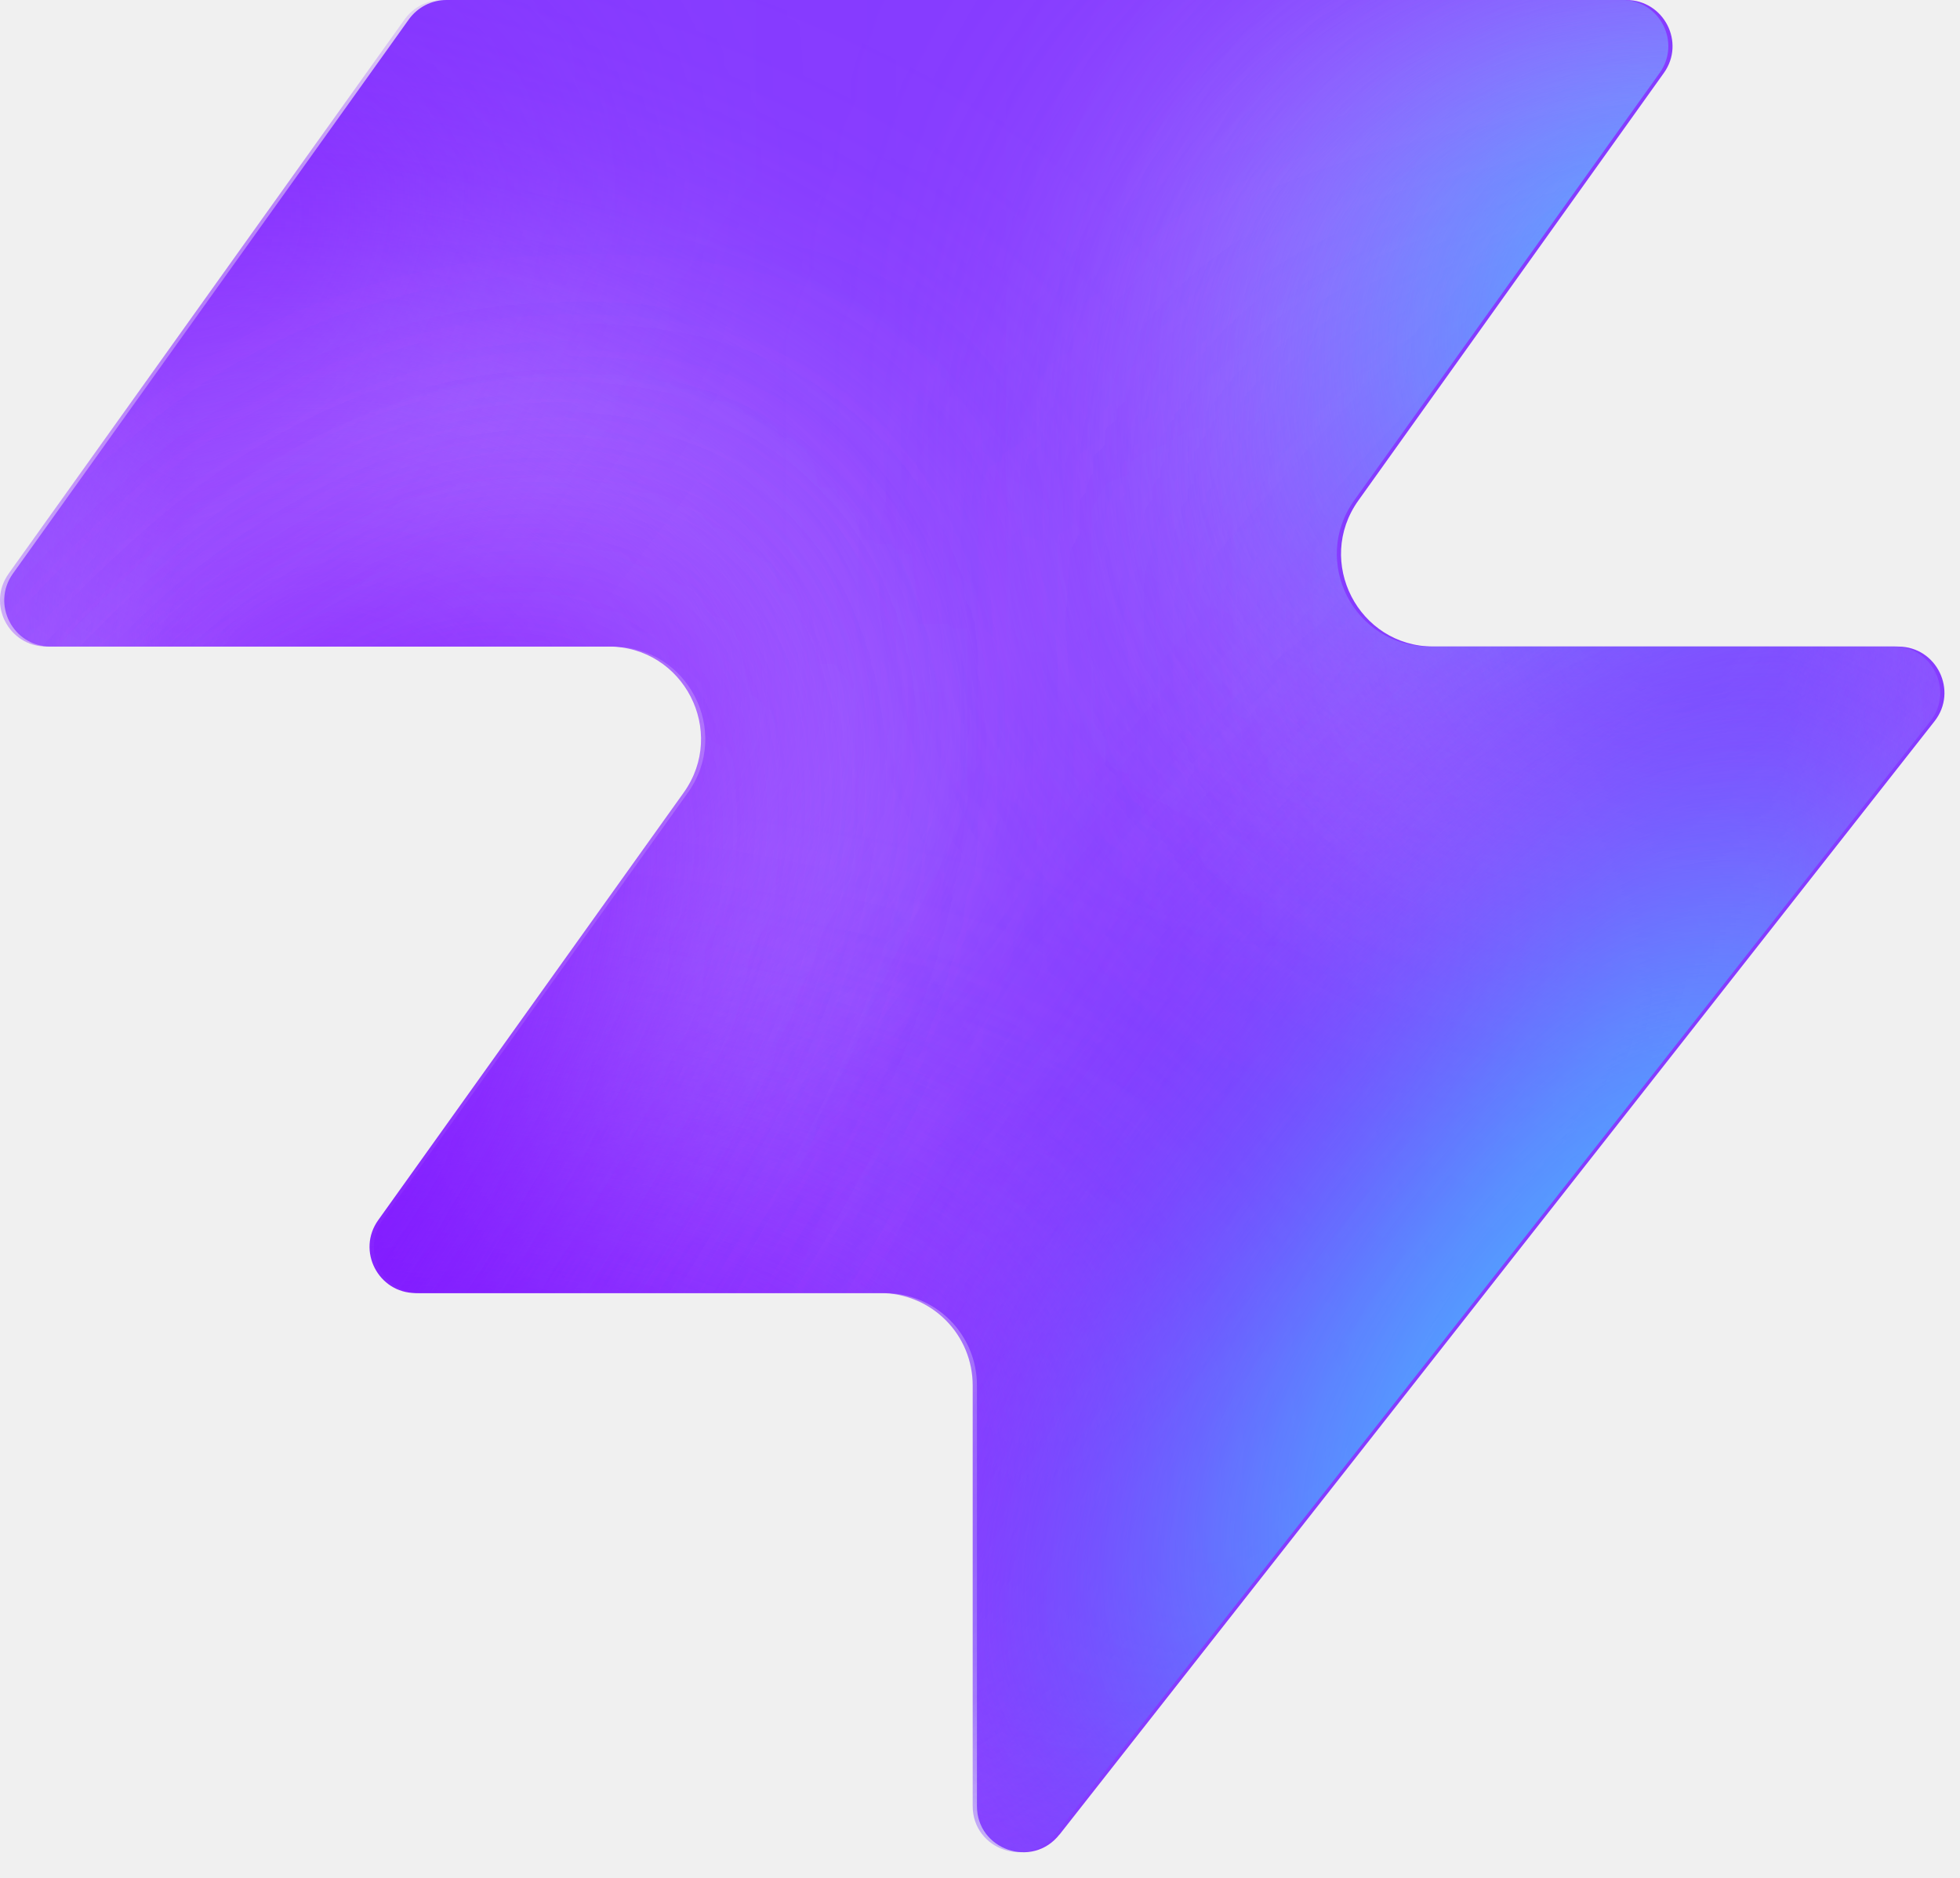
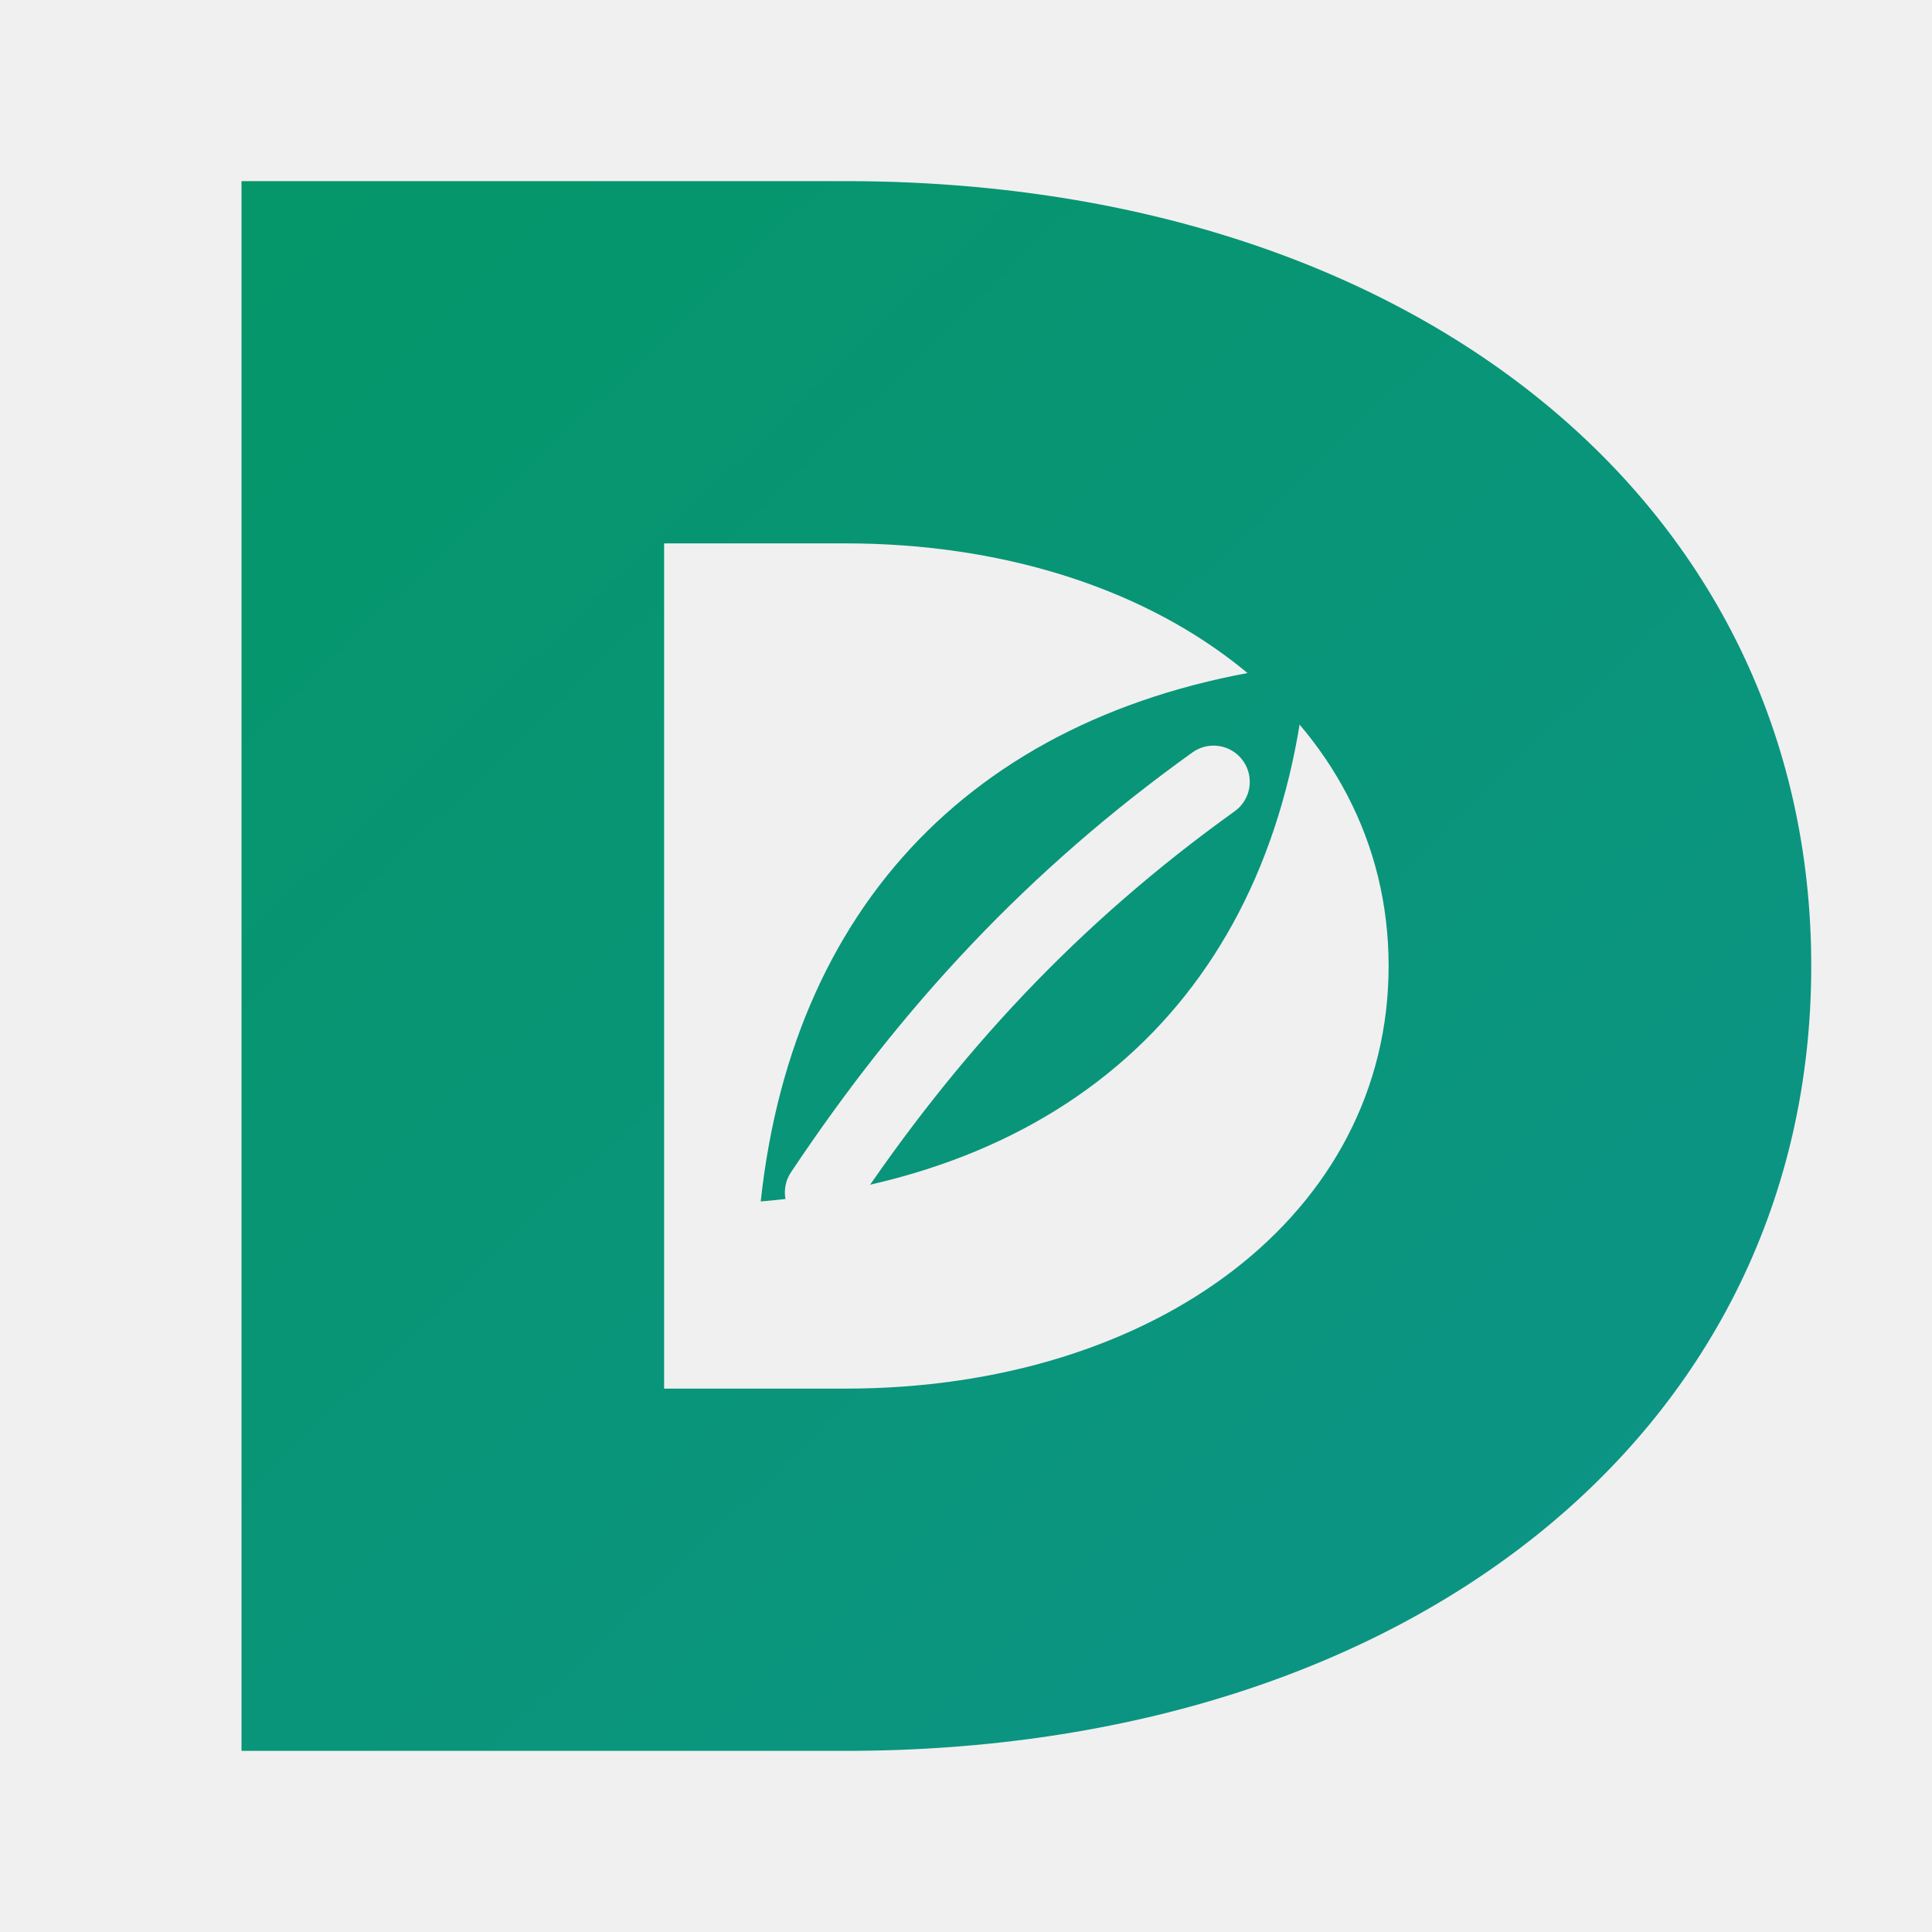
- <svg xmlns="http://www.w3.org/2000/svg" width="48" height="46" fill="none" viewBox="0 0 48 46">
-   <path fill="#863bff" d="M25.946 44.938c-.664.845-2.021.375-2.021-.698V33.937a2.26 2.26 0 0 0-2.262-2.262H10.287c-.92 0-1.456-1.04-.92-1.788l7.48-10.471c1.07-1.497 0-3.578-1.842-3.578H1.237c-.92 0-1.456-1.04-.92-1.788L10.013.474c.214-.297.556-.474.92-.474h28.894c.92 0 1.456 1.04.92 1.788l-7.48 10.471c-1.07 1.498 0 3.579 1.842 3.579h11.377c.943 0 1.473 1.088.89 1.83L25.947 44.94z" style="fill:#863bff;fill:color(display-p3 .525 .23 1);fill-opacity:1" />
-   <mask id="a" width="48" height="46" x="0" y="0" maskUnits="userSpaceOnUse" style="mask-type:alpha">
-     <path fill="#000" d="M25.842 44.938c-.664.844-2.021.375-2.021-.698V33.937a2.26 2.26 0 0 0-2.262-2.262H10.183c-.92 0-1.456-1.04-.92-1.788l7.48-10.471c1.07-1.498 0-3.579-1.842-3.579H1.133c-.92 0-1.456-1.04-.92-1.787L9.91.473c.214-.297.556-.474.92-.474h28.894c.92 0 1.456 1.04.92 1.788l-7.48 10.471c-1.07 1.498 0 3.578 1.842 3.578h11.377c.943 0 1.473 1.088.89 1.832L25.843 44.94z" style="fill:#000;fill-opacity:1" />
-   </mask>
-   <g mask="url(#a)">
-     <g filter="url(#b)">
-       <ellipse cx="5.508" cy="14.704" fill="#ede6ff" rx="5.508" ry="14.704" style="fill:#ede6ff;fill:color(display-p3 .927 .903 1);fill-opacity:1" transform="matrix(.00324 1 1 -.00324 -4.47 31.516)" />
-     </g>
-     <g filter="url(#c)">
-       <ellipse cx="10.399" cy="29.851" fill="#ede6ff" rx="10.399" ry="29.851" style="fill:#ede6ff;fill:color(display-p3 .927 .903 1);fill-opacity:1" transform="matrix(.00324 1 1 -.00324 -39.328 7.883)" />
-     </g>
-     <g filter="url(#d)">
-       <ellipse cx="5.508" cy="30.487" fill="#7e14ff" rx="5.508" ry="30.487" style="fill:#7e14ff;fill:color(display-p3 .492 .077 1);fill-opacity:1" transform="rotate(89.814 -25.913 -14.639)scale(1 -1)" />
-     </g>
-     <g filter="url(#e)">
-       <ellipse cx="5.508" cy="30.599" fill="#7e14ff" rx="5.508" ry="30.599" style="fill:#7e14ff;fill:color(display-p3 .492 .077 1);fill-opacity:1" transform="rotate(89.814 -32.644 -3.334)scale(1 -1)" />
-     </g>
-     <g filter="url(#f)">
-       <ellipse cx="5.508" cy="30.599" fill="#7e14ff" rx="5.508" ry="30.599" style="fill:#7e14ff;fill:color(display-p3 .492 .077 1);fill-opacity:1" transform="matrix(.00324 1 1 -.00324 -34.34 30.47)" />
-     </g>
-     <g filter="url(#g)">
-       <ellipse cx="14.072" cy="22.078" fill="#ede6ff" rx="14.072" ry="22.078" style="fill:#ede6ff;fill:color(display-p3 .927 .903 1);fill-opacity:1" transform="rotate(93.35 24.506 48.493)scale(-1 1)" />
-     </g>
-     <g filter="url(#h)">
-       <ellipse cx="3.47" cy="21.501" fill="#7e14ff" rx="3.47" ry="21.501" style="fill:#7e14ff;fill:color(display-p3 .492 .077 1);fill-opacity:1" transform="rotate(89.009 28.708 47.59)scale(-1 1)" />
-     </g>
-     <g filter="url(#i)">
-       <ellipse cx="3.47" cy="21.501" fill="#7e14ff" rx="3.47" ry="21.501" style="fill:#7e14ff;fill:color(display-p3 .492 .077 1);fill-opacity:1" transform="rotate(89.009 28.708 47.59)scale(-1 1)" />
-     </g>
-     <g filter="url(#j)">
-       <ellipse cx=".387" cy="8.972" fill="#7e14ff" rx="4.407" ry="29.108" style="fill:#7e14ff;fill:color(display-p3 .492 .077 1);fill-opacity:1" transform="rotate(39.51 .387 8.972)" />
-     </g>
-     <g filter="url(#k)">
-       <ellipse cx="47.523" cy="-6.092" fill="#7e14ff" rx="4.407" ry="29.108" style="fill:#7e14ff;fill:color(display-p3 .492 .077 1);fill-opacity:1" transform="rotate(37.892 47.523 -6.092)" />
-     </g>
-     <g filter="url(#l)">
-       <ellipse cx="41.412" cy="6.333" fill="#47bfff" rx="5.971" ry="9.665" style="fill:#47bfff;fill:color(display-p3 .28 .748 1);fill-opacity:1" transform="rotate(37.892 41.412 6.333)" />
-     </g>
-     <g filter="url(#m)">
-       <ellipse cx="-1.879" cy="38.332" fill="#7e14ff" rx="4.407" ry="29.108" style="fill:#7e14ff;fill:color(display-p3 .492 .077 1);fill-opacity:1" transform="rotate(37.892 -1.88 38.332)" />
-     </g>
-     <g filter="url(#n)">
-       <ellipse cx="-1.879" cy="38.332" fill="#7e14ff" rx="4.407" ry="29.108" style="fill:#7e14ff;fill:color(display-p3 .492 .077 1);fill-opacity:1" transform="rotate(37.892 -1.88 38.332)" />
-     </g>
-     <g filter="url(#o)">
-       <ellipse cx="35.651" cy="29.907" fill="#7e14ff" rx="4.407" ry="29.108" style="fill:#7e14ff;fill:color(display-p3 .492 .077 1);fill-opacity:1" transform="rotate(37.892 35.651 29.907)" />
-     </g>
-     <g filter="url(#p)">
-       <ellipse cx="38.418" cy="32.4" fill="#47bfff" rx="5.971" ry="15.297" style="fill:#47bfff;fill:color(display-p3 .28 .748 1);fill-opacity:1" transform="rotate(37.892 38.418 32.4)" />
-     </g>
-   </g>
+ <svg xmlns="http://www.w3.org/2000/svg" viewBox="0 0 64 64" fill="none">
  <defs>
-     <filter id="b" width="60.045" height="41.654" x="-19.77" y="16.149" color-interpolation-filters="sRGB" filterUnits="userSpaceOnUse">
-       <feFlood flood-opacity="0" result="BackgroundImageFix" />
-       <feBlend in="SourceGraphic" in2="BackgroundImageFix" result="shape" />
-       <feGaussianBlur result="effect1_foregroundBlur_2002_17158" stdDeviation="7.659" />
-     </filter>
-     <filter id="c" width="90.34" height="51.437" x="-54.613" y="-7.533" color-interpolation-filters="sRGB" filterUnits="userSpaceOnUse">
-       <feFlood flood-opacity="0" result="BackgroundImageFix" />
-       <feBlend in="SourceGraphic" in2="BackgroundImageFix" result="shape" />
-       <feGaussianBlur result="effect1_foregroundBlur_2002_17158" stdDeviation="7.659" />
-     </filter>
-     <filter id="d" width="79.355" height="29.4" x="-49.64" y="2.03" color-interpolation-filters="sRGB" filterUnits="userSpaceOnUse">
-       <feFlood flood-opacity="0" result="BackgroundImageFix" />
-       <feBlend in="SourceGraphic" in2="BackgroundImageFix" result="shape" />
-       <feGaussianBlur result="effect1_foregroundBlur_2002_17158" stdDeviation="4.596" />
-     </filter>
-     <filter id="e" width="79.579" height="29.4" x="-45.045" y="20.029" color-interpolation-filters="sRGB" filterUnits="userSpaceOnUse">
-       <feFlood flood-opacity="0" result="BackgroundImageFix" />
-       <feBlend in="SourceGraphic" in2="BackgroundImageFix" result="shape" />
-       <feGaussianBlur result="effect1_foregroundBlur_2002_17158" stdDeviation="4.596" />
-     </filter>
-     <filter id="f" width="79.579" height="29.4" x="-43.513" y="21.178" color-interpolation-filters="sRGB" filterUnits="userSpaceOnUse">
-       <feFlood flood-opacity="0" result="BackgroundImageFix" />
-       <feBlend in="SourceGraphic" in2="BackgroundImageFix" result="shape" />
-       <feGaussianBlur result="effect1_foregroundBlur_2002_17158" stdDeviation="4.596" />
-     </filter>
-     <filter id="g" width="74.749" height="58.852" x="15.756" y="-17.901" color-interpolation-filters="sRGB" filterUnits="userSpaceOnUse">
-       <feFlood flood-opacity="0" result="BackgroundImageFix" />
-       <feBlend in="SourceGraphic" in2="BackgroundImageFix" result="shape" />
-       <feGaussianBlur result="effect1_foregroundBlur_2002_17158" stdDeviation="7.659" />
-     </filter>
-     <filter id="h" width="61.377" height="25.362" x="23.548" y="2.284" color-interpolation-filters="sRGB" filterUnits="userSpaceOnUse">
-       <feFlood flood-opacity="0" result="BackgroundImageFix" />
-       <feBlend in="SourceGraphic" in2="BackgroundImageFix" result="shape" />
-       <feGaussianBlur result="effect1_foregroundBlur_2002_17158" stdDeviation="4.596" />
-     </filter>
-     <filter id="i" width="61.377" height="25.362" x="23.548" y="2.284" color-interpolation-filters="sRGB" filterUnits="userSpaceOnUse">
-       <feFlood flood-opacity="0" result="BackgroundImageFix" />
-       <feBlend in="SourceGraphic" in2="BackgroundImageFix" result="shape" />
-       <feGaussianBlur result="effect1_foregroundBlur_2002_17158" stdDeviation="4.596" />
-     </filter>
-     <filter id="j" width="56.045" height="63.649" x="-27.636" y="-22.853" color-interpolation-filters="sRGB" filterUnits="userSpaceOnUse">
-       <feFlood flood-opacity="0" result="BackgroundImageFix" />
-       <feBlend in="SourceGraphic" in2="BackgroundImageFix" result="shape" />
-       <feGaussianBlur result="effect1_foregroundBlur_2002_17158" stdDeviation="4.596" />
-     </filter>
-     <filter id="k" width="54.814" height="64.646" x="20.116" y="-38.415" color-interpolation-filters="sRGB" filterUnits="userSpaceOnUse">
-       <feFlood flood-opacity="0" result="BackgroundImageFix" />
-       <feBlend in="SourceGraphic" in2="BackgroundImageFix" result="shape" />
-       <feGaussianBlur result="effect1_foregroundBlur_2002_17158" stdDeviation="4.596" />
-     </filter>
-     <filter id="l" width="33.541" height="35.313" x="24.641" y="-11.323" color-interpolation-filters="sRGB" filterUnits="userSpaceOnUse">
-       <feFlood flood-opacity="0" result="BackgroundImageFix" />
-       <feBlend in="SourceGraphic" in2="BackgroundImageFix" result="shape" />
-       <feGaussianBlur result="effect1_foregroundBlur_2002_17158" stdDeviation="4.596" />
-     </filter>
-     <filter id="m" width="54.814" height="64.646" x="-29.286" y="6.009" color-interpolation-filters="sRGB" filterUnits="userSpaceOnUse">
-       <feFlood flood-opacity="0" result="BackgroundImageFix" />
-       <feBlend in="SourceGraphic" in2="BackgroundImageFix" result="shape" />
-       <feGaussianBlur result="effect1_foregroundBlur_2002_17158" stdDeviation="4.596" />
-     </filter>
-     <filter id="n" width="54.814" height="64.646" x="-29.286" y="6.009" color-interpolation-filters="sRGB" filterUnits="userSpaceOnUse">
-       <feFlood flood-opacity="0" result="BackgroundImageFix" />
-       <feBlend in="SourceGraphic" in2="BackgroundImageFix" result="shape" />
-       <feGaussianBlur result="effect1_foregroundBlur_2002_17158" stdDeviation="4.596" />
-     </filter>
-     <filter id="o" width="54.814" height="64.646" x="8.244" y="-2.416" color-interpolation-filters="sRGB" filterUnits="userSpaceOnUse">
-       <feFlood flood-opacity="0" result="BackgroundImageFix" />
-       <feBlend in="SourceGraphic" in2="BackgroundImageFix" result="shape" />
-       <feGaussianBlur result="effect1_foregroundBlur_2002_17158" stdDeviation="4.596" />
-     </filter>
-     <filter id="p" width="39.409" height="43.623" x="18.713" y="10.588" color-interpolation-filters="sRGB" filterUnits="userSpaceOnUse">
-       <feFlood flood-opacity="0" result="BackgroundImageFix" />
-       <feBlend in="SourceGraphic" in2="BackgroundImageFix" result="shape" />
-       <feGaussianBlur result="effect1_foregroundBlur_2002_17158" stdDeviation="4.596" />
-     </filter>
+     <linearGradient id="dietrix-favicon-gradient" x1="8" y1="6" x2="58" y2="58" gradientUnits="userSpaceOnUse">
+       <stop stop-color="#059669" />
+       <stop offset="1" stop-color="#0d9488" />
+     </linearGradient>
+     <mask id="dietrix-favicon-leaf">
+       <rect width="64" height="64" fill="white" />
+       <path d="M27.2 39.5c3.6-5.4 7.7-9.8 13-13.6" stroke="black" stroke-width="2.4" stroke-linecap="round" />
+     </mask>
  </defs>
+   <path fill-rule="evenodd" clip-rule="evenodd" d="M8 6h20c18.8 0 32 10.7 32 26S46.8 58 28 58H8V6Zm14 12v28h6c10.3 0 18-5.8 18-14s-7.7-14-18-14h-6Z" fill="url(#dietrix-favicon-gradient)" />
+   <path d="M25.2 39.8c1.1-10.2 7.6-16.6 18.1-17.8-.9 10.5-7.5 16.9-18.1 17.8Z" fill="url(#dietrix-favicon-gradient)" mask="url(#dietrix-favicon-leaf)" />
</svg>
